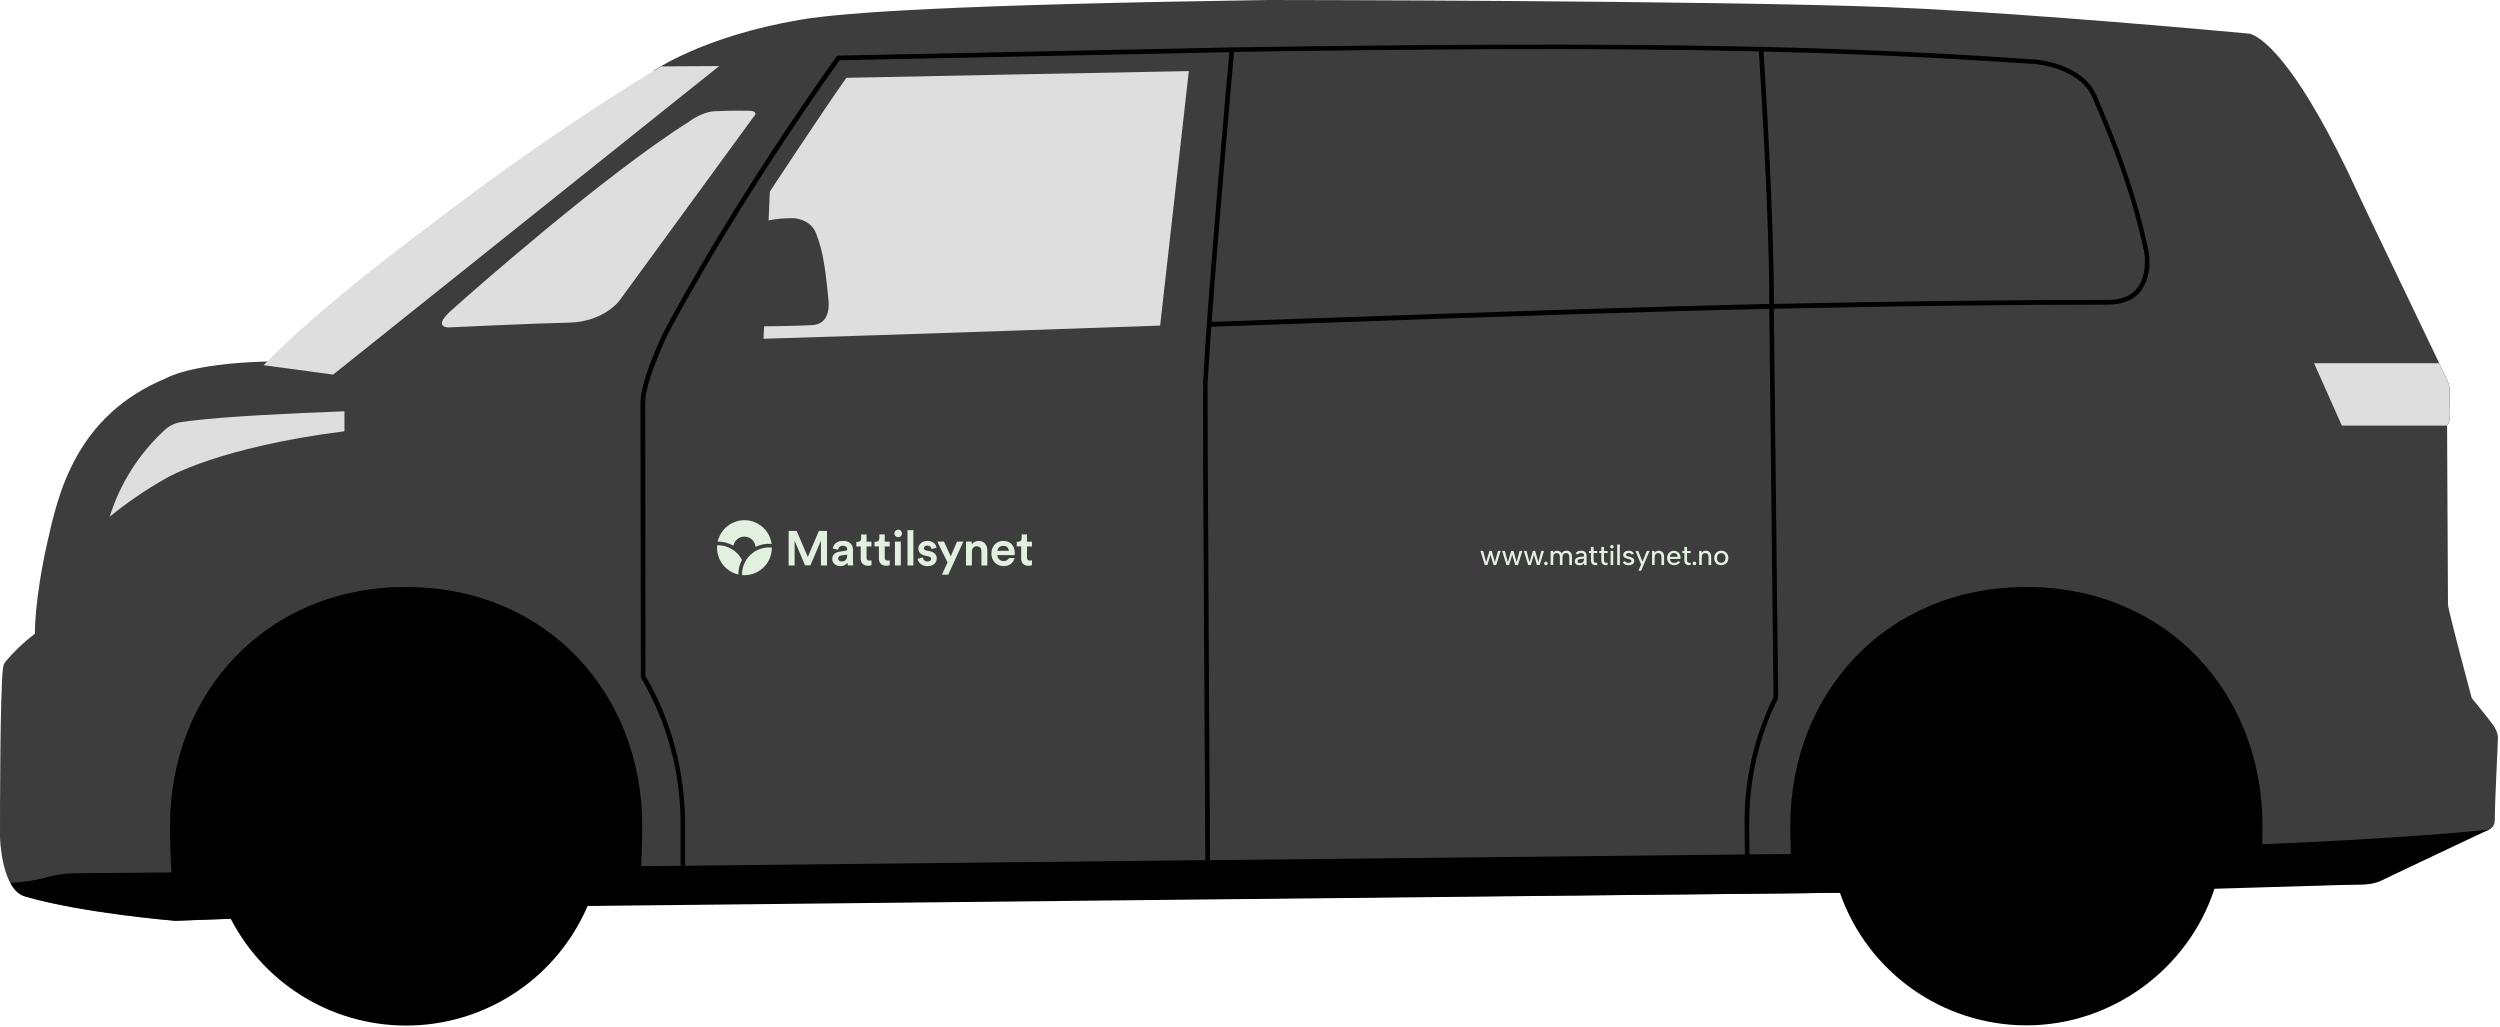
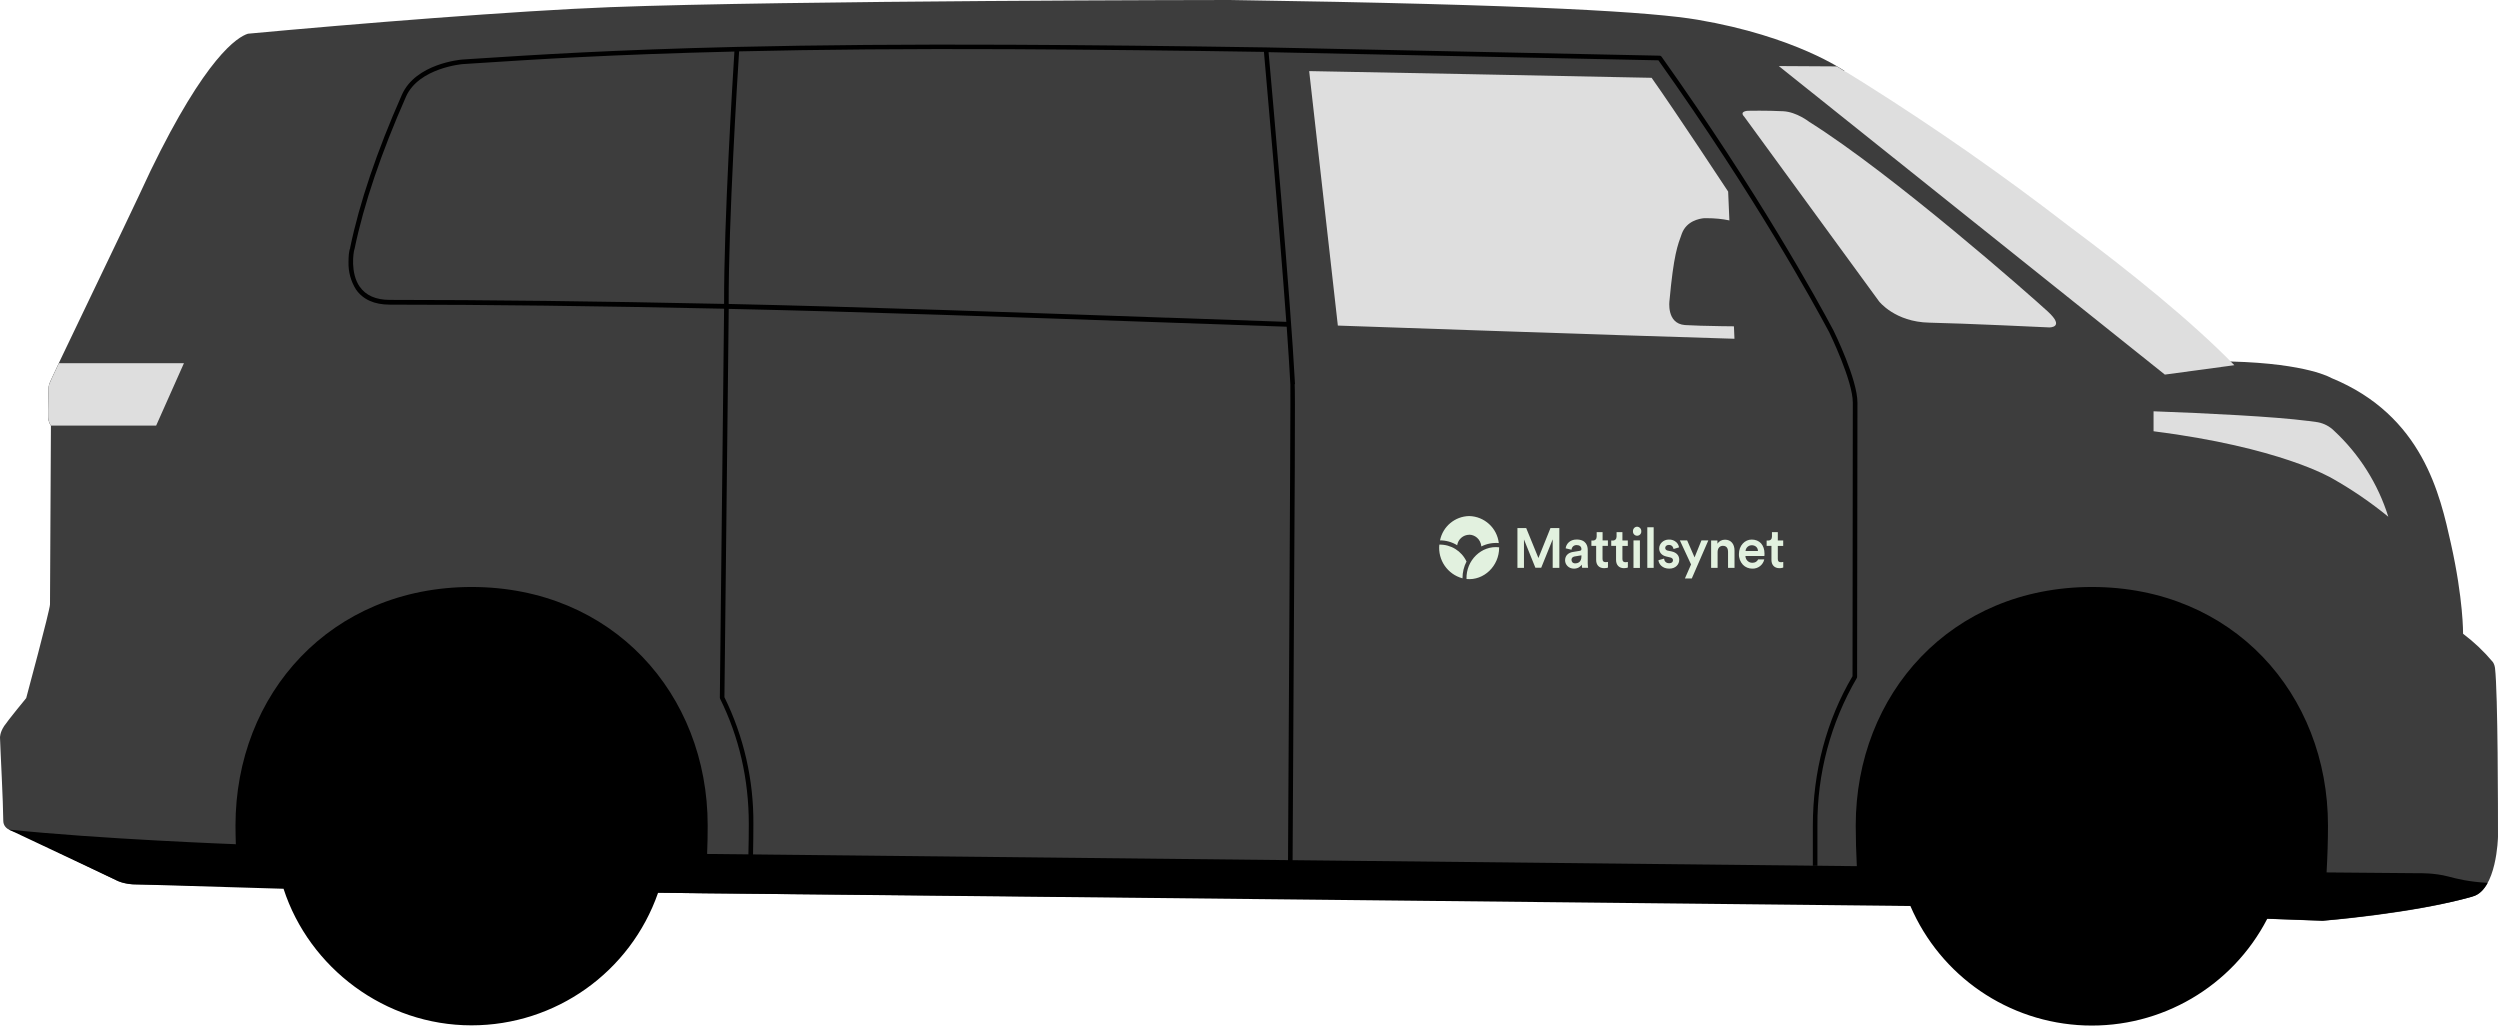
<svg xmlns="http://www.w3.org/2000/svg" width="436" height="179" fill="none" viewBox="0 0 436 179">
-   <path fill="#3D3D3D" d="M434.94 126.65c-.74-1.11-3.87-4.9-3.87-4.9s-4.14-15.39-4.14-16.35l-.16-31.17s.45-.53.49-1.48c.04-.94-.08-5.26-.08-5.26s-.02-.18-.1-.44v-.04c-.2-.82-12.88-26.83-17.7-37.23-9.62-19.85-15.13-23.32-16.98-23.9-18.78-1.75-46.94-4.01-63.14-4.63C298.16.06 221.22 0 221.22 0c-53.9.8-73.88 2.13-81.62 3.44-17.12 2.9-25.65 8.94-25.65 8.94l-.03.02c5.84.1 8.76-.18 8.93-.2A684.05 684.05 0 0 0 91.2 35.1a363.83 363.83 0 0 0-30.21 26.2l-.92.98-13.6.77c-13.36.36-17.42 2.88-17.42 2.88C13.09 72.48 10.1 86.34 8.21 94.79c-2.19 9.77-2.13 15.66-2.13 15.74a31.28 31.28 0 0 0-5.16 4.9c-.12.16-.34.52-.4 1.08C0 120.92 0 141.84 0 145.93c0 .08.2 9.37 4.47 10.44 10.3 2.99 26.1 4.23 26.1 4.23l80.7-2.96 201.42-1.83 99.66-1.56s1.38-.02 2.67-.55l17.74-8.6s2.34-.17 2.32-2c0-1 .14-5.23.26-7.49s.3-6.97.3-6.97.04-.86-.7-1.97v-.01Z" />
-   <path fill="#DEDEDE" d="m115.29 11.58-1.36.86-.24.1-3.1 1.92a450.63 450.63 0 0 0-35.7 24.92C64.08 47.44 53.35 56.1 45.97 63.69l12.13 1.64 67.33-53.81-10.14.06ZM131.41 20.4l-23.47 32.15s-2.77 3.6-8.74 3.72c-5.98.12-20.95.83-20.95.83s-2.83.07.25-2.77c3.09-2.83 27.02-23.9 41.62-33.08 0 0 2.2-1.73 4.52-1.85 2.9-.15 6.18-.08 6.18-.08s1.6.06.6 1.07Z" />
-   <path fill="#E2F1DF" d="M258.19 96.08h.47l.52 1.97.58-1.97h.4l.55 1.97.53-1.97h.47l-.77 2.47h-.46l-.54-1.8-.54 1.8h-.45l-.76-2.47Zm3.78 0h.47l.53 1.97.58-1.97h.4l.55 1.97.52-1.97h.48l-.77 2.47h-.47l-.53-1.8-.55 1.8h-.44l-.77-2.47Zm3.79 0h.47l.52 1.97.58-1.97h.4l.56 1.97.52-1.97h.47l-.77 2.47h-.46l-.54-1.8-.54 1.8h-.45l-.76-2.47Zm3.63 2.4a.3.3 0 0 1-.1-.22.3.3 0 0 1 .1-.22.3.3 0 0 1 .22-.1c.09 0 .15.04.22.1a.3.3 0 0 1 .09.22.3.3 0 0 1-.09.22.3.3 0 0 1-.22.1.3.3 0 0 1-.22-.1Zm1.04-2.4h.42l.03.3a.82.82 0 0 1 .7-.33c.17 0 .32.04.46.12.13.07.24.18.31.34a.77.77 0 0 1 .35-.34c.15-.09.32-.13.5-.13.3 0 .52.1.7.28.16.18.25.45.25.8v1.43h-.46v-1.38c0-.23-.05-.4-.15-.53a.53.53 0 0 0-.43-.18.56.56 0 0 0-.45.19c-.1.13-.16.3-.16.55v1.34h-.46v-1.37c0-.24-.04-.42-.14-.53-.1-.12-.23-.18-.41-.18a.54.54 0 0 0-.45.19c-.1.13-.15.3-.15.55v1.34h-.46v-2.47.01Zm4.44 2.31a.62.62 0 0 1-.23-.5c0-.22.09-.39.24-.52.16-.14.38-.22.68-.25l.7-.08v-.2a.35.35 0 0 0-.14-.28c-.08-.08-.2-.11-.38-.11a.8.8 0 0 0-.36.06.51.51 0 0 0-.22.21l-.37-.2c.08-.16.2-.28.36-.35.16-.08.37-.12.61-.12.3 0 .54.08.7.23a.8.8 0 0 1 .24.6v1.67h-.41l-.05-.37a.75.75 0 0 1-.3.3.98.98 0 0 1-.47.1.94.94 0 0 1-.61-.18Zm1.2-.38c.12-.12.18-.3.18-.53v-.06l-.66.08a.67.67 0 0 0-.35.12.3.3 0 0 0-.12.25c0 .09.04.18.1.24.08.06.18.1.3.1.24 0 .42-.07.54-.2Zm2.2.56a.8.8 0 0 1-.59-.21c-.14-.14-.22-.35-.22-.64v-1.27h-.35v-.37h.35v-.69h.47v.7h.63v.36h-.63v1.21c0 .19.04.31.11.39.07.07.18.1.31.1h.21v.37c-.08.03-.18.04-.3.04Zm1.8 0a.8.8 0 0 1-.58-.21c-.14-.14-.22-.35-.22-.64v-1.27h-.36v-.37h.36v-.69h.47v.7h.63v.36h-.63v1.21c0 .19.03.31.1.39.08.07.19.1.32.1h.21v.37c-.08.03-.19.04-.3.04Zm.83-3.01a.28.28 0 0 1-.08-.2.3.3 0 0 1 .08-.23.29.29 0 0 1 .22-.09c.09 0 .15.03.21.09a.3.3 0 0 1 .1.22c0 .08-.04.16-.1.21a.31.31 0 0 1-.21.09.29.29 0 0 1-.22-.09Zm0 .52h.45v2.47h-.46v-2.47Zm1.14-1.13h.46v3.6h-.46v-3.6Zm1.36 3.5a.93.93 0 0 1-.38-.4l.38-.2c.07.12.15.2.25.24.1.05.23.08.37.08.16 0 .28-.03.37-.1a.28.28 0 0 0 .13-.24.22.22 0 0 0-.07-.17.46.46 0 0 0-.2-.1l-.3-.08-.09-.03a2.17 2.17 0 0 1-.38-.13.85.85 0 0 1-.28-.2.48.48 0 0 1-.12-.34.6.6 0 0 1 .13-.39c.08-.11.2-.2.34-.25a1.28 1.28 0 0 1 1.04.03c.15.09.27.2.36.36l-.38.19a.37.37 0 0 0-.2-.2.81.81 0 0 0-.33-.07.64.64 0 0 0-.33.09.24.24 0 0 0-.13.22c0 .08.03.14.1.18.06.04.16.08.28.1l.17.05c.19.04.34.1.46.14.12.05.22.13.3.22.08.1.13.22.13.38 0 .15-.04.28-.12.39-.08.11-.2.2-.35.26-.16.06-.33.1-.54.1-.24 0-.44-.05-.6-.14v.01Zm2.8-.01-.97-2.36h.48l.74 1.87.75-1.87h.49l-1.48 3.45h-.46l.46-1.1Zm1.91-2.36h.42l.03.31c.08-.1.18-.2.3-.25a.9.9 0 0 1 .4-.1c.3 0 .53.1.7.28.17.18.26.45.26.8v1.43h-.46v-1.38c0-.23-.05-.4-.15-.53-.1-.12-.24-.18-.43-.18a.56.56 0 0 0-.45.19c-.1.13-.16.3-.16.55v1.34h-.45v-2.47.01Zm3.21 2.34c-.18-.11-.32-.26-.43-.46a1.43 1.43 0 0 1 0-1.3 1.16 1.16 0 0 1 1.03-.6c.22 0 .43.04.6.14.18.1.32.24.42.42.1.18.15.38.15.6l-.02.26h-1.83c0 .14.05.27.1.37.07.1.15.18.26.24.1.05.22.08.36.08a1 1 0 0 0 .4-.08.7.7 0 0 0 .29-.23l.38.17c-.12.17-.27.3-.46.4a1.37 1.37 0 0 1-1.25-.02Zm1.17-1.66a.61.61 0 0 0-.24-.22.69.69 0 0 0-.66 0 .7.7 0 0 0-.24.22c-.06.1-.1.21-.13.35h1.35a.64.64 0 0 0-.09-.34Zm2.06 1.8a.8.8 0 0 1-.58-.2c-.14-.14-.22-.35-.22-.64v-1.27h-.35v-.37h.35v-.69h.47v.7h.63v.36h-.63v1.21c0 .19.04.31.11.39.07.07.18.1.3.1h.22v.37c-.08.03-.18.04-.3.04Zm.74-.08a.3.3 0 0 1-.1-.22.3.3 0 0 1 .1-.22.3.3 0 0 1 .22-.1c.08 0 .15.04.22.1a.3.3 0 0 1 .09.22.3.3 0 0 1-.31.31.3.3 0 0 1-.22-.09Zm1.04-2.4h.41l.04.31a.9.9 0 0 1 .3-.25.9.9 0 0 1 .4-.1c.3 0 .53.1.7.28.16.18.25.45.25.8v1.43h-.46v-1.38c0-.23-.04-.4-.14-.53-.1-.12-.25-.18-.43-.18a.56.56 0 0 0-.45.19c-.11.13-.16.3-.16.55v1.34h-.46v-2.47.01Zm3.22 2.34c-.2-.1-.33-.24-.44-.44-.1-.19-.16-.42-.16-.67 0-.26.06-.48.17-.67.1-.19.25-.34.44-.44a1.34 1.34 0 0 1 1.26 0c.19.1.34.25.45.44.1.2.16.42.16.67 0 .25-.05.48-.17.66-.1.2-.26.35-.45.45-.19.1-.4.15-.63.15a1.3 1.3 0 0 1-.63-.15Zm1-.35c.11-.06.2-.16.28-.28.07-.13.1-.3.1-.48s-.03-.34-.1-.47a.73.73 0 0 0-.66-.38.78.78 0 0 0-.36.1.67.67 0 0 0-.27.28c-.07.13-.1.3-.1.47 0 .19.03.35.1.48a.7.7 0 0 0 .27.28.79.79 0 0 0 .75 0h-.01Z" />
-   <path fill="#DEDEDE" d="M427.25 72.75c.04-.94-.08-5.26-.08-5.26s-.02-.18-.1-.44v-.04c-.05-.18-.68-1.54-1.69-3.67h-21.81l4.85 10.89h18.33s.45-.53.5-1.48ZM33.12 73.4s-.66.08-1.7.24a5.47 5.47 0 0 0-2.88 1.52 34.52 34.52 0 0 0-9.41 14.96 69.11 69.11 0 0 1 9.7-6.64c.4-.24 9.26-5.47 31.24-8.27v-3.48c-9.3.34-20.95.91-26.95 1.68ZM207.33 12.4l-5 44.38s-48.38 1.69-69.17 2.3l1.1-25.67s9.2-13.98 13.35-19.84c4.97-.13 59.72-1.17 59.72-1.17Z" />
-   <path fill="#3D3D3D" d="M141.79 56.69c3.28-.25 2.7-4.27 2.7-4.27-.73-8-1.41-9.64-2.15-11.67-.83-2.23-3.06-2.62-3.9-2.7h-.34c-6.16 0-8.71 2.21-11.18 4.43-3.94 3.7-3.7 9.7-3.7 9.7l-1.78.06s-.76.06-.9.1c-.29.11-.44.29-.44.29s-.49.86-.7 1.44c-.2.57-.04.98-.04.98s1.1 1.12 1.6 1.53c.49.41 1.16.44 1.16.44l5.13-.04c4.96-.04 12.05-.12 14.35-.28l.19-.01Z" />
-   <path fill="#000" d="m394.54 147.25-.02.06c.03-1.12.06-2.25.06-3.34 0-22.98-16.64-41.6-41.18-41.6s-41.17 18.62-41.17 41.6c0 1.62.03 3.28.09 4.96l-200.5 2.13c.12-2.42.18-4.8.18-7.09 0-22.98-16.64-41.6-41.18-41.6s-41.17 18.62-41.17 41.6c0 2.68.08 5.46.25 8.3l-.01-.12-16.16.14s-2.63-.08-5.09.58c-1.54.41-3.6.92-6.83 1.1.64 1.18 1.49 2.1 2.66 2.38l-.01.02c10.06 2.85 26.1 4.2 26.1 4.2l9.67-.35a34.44 34.44 0 0 0 62.25-2.22l218.4-2.3a34.46 34.46 0 0 0 32.54 23.12c15.06 0 28.3-10 32.78-23.82l26.14-.78s1.5-.02 2.85-.63l18.89-8.91c-15.8 1.66-39.55 2.55-39.55 2.55l.01.02Z" />
-   <path fill="#000" d="M374.57 43.23h.01c-1.62-7.84-4.65-16.82-9.02-26.7-2.41-5.45-10.23-6.12-10.57-6.15l-2.65-.17a978.35 978.35 0 0 0-45.21-2.03h-.01c-14.17-.33-30.15-.46-47.52-.38-13.47.06-28.53.22-44.76.47L146.2 9.7a.4.4 0 0 0-.32.17c-17 23.9-27.23 42.57-29.98 47.72-.17.35-4.2 8.6-4.2 12.63l.06 47.8c0 .08.02.15.06.21a50.3 50.3 0 0 1 6.87 25.75v7h.8v-7c0-9.4-2.39-18.4-6.92-26.06l-.05-47.7c-.02-3.84 4.07-12.18 4.1-12.25 2.73-5.12 12.9-23.67 29.8-47.46L214.4 9.1c-.54 6.06-3.83 43.02-4.6 57.91h.06c-.11 1.43-.08 11.17.35 83.03 0 .22.19.4.4.4a.4.4 0 0 0 .41-.4c0-.81-.48-81.32-.42-82.95v-.03c.15-2.72.37-6.2.65-10.08l20.81-.73c26.56-.93 54.02-1.9 76.5-2.38l.74 67.72a49.23 49.23 0 0 0-5.05 22.12c0 1.33.02 3.87.06 5.36 0 .22.2.38.4.38h.02c.22 0 .4-.19.4-.41-.05-1.48-.07-4-.07-5.33 0-7.84 1.69-15.2 5-21.86a.42.42 0 0 0 .05-.18l-.75-67.83c22.4-.48 41.47-.71 58.3-.71 2.7 0 4.7-.89 5.9-2.65a8.52 8.52 0 0 0 1.3-4.79c0-.9-.06-1.93-.3-2.43v-.02ZM232.04 55.4l-20.72.73c1.25-17.4 3.49-42.43 3.9-47.08 16.09-.25 31.03-.4 44.4-.47 17.2-.08 33.06.05 47.13.38.27 4.33 1.85 29.5 1.81 44.05-22.48.49-49.95 1.46-76.51 2.4ZM372.91 50c-1.06 1.52-2.83 2.3-5.25 2.3-16.82 0-35.9.23-58.29.7.03-14.51-1.52-39.5-1.8-44.01C329 9.5 342.45 10.37 352.3 11l2.64.17c.08 0 7.68.66 9.9 5.67 4.34 9.83 7.36 18.75 8.96 26.53l.05.12c.15.48.74 4.09-.94 6.5Z" />
-   <path fill="#E2F1DF" d="M151.97 97.72h.02v.85h-.01c-.08.04-.27.1-.61.1-.78 0-1.26-.48-1.26-1.25V95.3h-.77v-.8h.23c.4 0 .62-.24.62-.63v-.66h.94v1.26h.85v.83h-.85v1.97c0 .35.15.5.5.5.14 0 .3-.03.34-.04Zm3.17 0c-.03.01-.2.04-.34.04-.35 0-.5-.15-.5-.5V95.3h.86v-.83h-.86V93.2h-.94v.66c0 .4-.22.62-.61.62h-.24v.81h.77v2.13c0 .77.48 1.25 1.26 1.25.34 0 .53-.06.61-.1h.02v-.85h-.03Zm-6.32.86v.03h-.96v-.02a1.98 1.98 0 0 1-.05-.46c-.15.22-.52.6-1.25.6-.41 0-.77-.13-1.04-.38a1.2 1.2 0 0 1-.38-.88c0-.67.48-1.15 1.27-1.26l1.06-.16c.25-.04.28-.17.28-.28 0-.37-.3-.6-.76-.6-.45 0-.77.27-.82.7l-.94-.2c.08-.66.66-1.34 1.76-1.34 1.6 0 1.77 1.09 1.77 1.55v2.05c0 .4.05.64.05.65Zm-1.06-1.86-1.06.16c-.2.03-.53.14-.53.53 0 .25.18.51.58.51.46 0 1-.18 1-1.04v-.16Zm8.32 1.9h1.02v-4.16h-1.02v4.16Zm-26.25-5.03c.86 0 1.82.61 1.94 1.78.86-.42 1.83-.6 2.8-.51a4.78 4.78 0 0 0-9.4-.41c.97 0 1.91.25 2.74.73a1.95 1.95 0 0 1 1.92-1.59Zm-4.76 1.5a4.8 4.8 0 0 0 3.7 5.11v-.03c0-.88.21-1.74.63-2.52a4.72 4.72 0 0 0-4.33-2.56Zm15.81 2.04-1.94-4.53v-.01h-1.4v6.03h1.04v-4.31l1.82 4.28h.94l1.83-4.3v4.33h1.06V92.6h-1.42l-1.93 4.54Zm-11.47 3.17a4.79 4.79 0 0 0 5.2-4.76v-.04a4.7 4.7 0 0 0-5.2 4.8Zm47.57-3.82c0 .27-.02.34-.02.34h-3.03c.03.59.5 1.03 1.1 1.03.45 0 .76-.18.94-.52h.98c-.05.18-.12.34-.2.5-.3.48-.85.9-1.71.9-.58 0-1.1-.2-1.5-.58-.42-.4-.64-.98-.64-1.64 0-.62.22-1.18.62-1.58a2 2 0 0 1 1.41-.6c1.27 0 2.05.82 2.05 2.15Zm-1.04-.42c-.03-.65-.56-.87-1-.87-.44 0-.93.3-.99.87h2Zm-5.26-1.72c-.51 0-.96.23-1.21.62v-.5h-1v4.16h1.03v-2.4c0-.57.32-.95.83-.95.73 0 .83.56.83.9v2.45h1.03V96c0-1.02-.58-1.66-1.51-1.66Zm-4.87 2.69-1.17-2.56v-.01h-1.17l1.78 3.64-.98 2.12h1.1l2.64-5.76h-1.1l-1.1 2.57Zm14.14.7c-.03 0-.2.03-.33.03-.36 0-.51-.15-.51-.5V95.3h.86v-.83h-.86V93.2h-.93v.66c0 .4-.23.62-.62.62h-.24v.81h.77v2.13c0 .77.48 1.25 1.26 1.25.36 0 .55-.07.62-.1v-.85h-.02Zm-23.3-5.36c-.38 0-.67.3-.67.67 0 .36.29.65.66.65.38 0 .67-.29.67-.65 0-.37-.3-.67-.67-.67Zm1.62 6.25h1.02v-6.17h-1.02v6.17Zm3.9-2.5Zm-.01 0-.63-.12c-.25-.05-.4-.2-.4-.41 0-.25.25-.45.58-.45.62 0 .73.5.74.6v.02l.88-.25v-.02c-.02-.13-.1-.45-.4-.74a1.7 1.7 0 0 0-1.22-.42c-.86 0-1.55.6-1.55 1.34 0 .61.43 1.07 1.13 1.22l.62.14c.3.06.47.21.47.43 0 .23-.2.46-.6.46-.57 0-.8-.37-.83-.69v-.02l-.9.25v.01c.03.29.2.59.43.81.32.3.77.46 1.3.46 1.04 0 1.59-.68 1.59-1.34 0-.67-.44-1.1-1.21-1.27Z" />
+   <path fill="#3D3D3D" d="M.7 126.65c.75-1.11 3.87-4.9 3.87-4.9s4.15-15.39 4.15-16.35l.16-31.17s-.45-.53-.49-1.48c-.04-.94.08-5.26.08-5.26s.02-.18.1-.44v-.04c.2-.82 12.88-26.83 17.69-37.23C35.89 9.93 41.39 6.46 43.24 5.88 62.03 4.13 90.2 1.87 106.4 1.25 137.5.06 214.43 0 214.43 0c53.89.8 73.88 2.13 81.62 3.44 17.12 2.9 25.64 8.94 25.64 8.94l.04.02c-5.85.1-8.76-.18-8.93-.2a683.92 683.92 0 0 1 31.65 22.9 363.72 363.72 0 0 1 30.2 26.2l.93.98 13.6.77c13.36.36 17.42 2.88 17.42 2.88 15.96 6.55 18.95 20.41 20.84 28.86 2.18 9.77 2.12 15.66 2.12 15.74a31.3 31.3 0 0 1 5.17 4.9c.12.16.33.52.4 1.08.52 4.4.52 25.32.52 29.41 0 .08-.21 9.37-4.47 10.44-10.31 2.99-26.1 4.23-26.1 4.23l-80.7-2.96-201.42-1.83-99.66-1.56s-1.38-.02-2.67-.55l-17.74-8.6s-2.34-.17-2.32-2c0-1-.14-5.23-.26-7.49S0 128.63 0 128.63s-.03-.86.7-1.97v-.01Z" />
+   <path fill="#DEDEDE" d="m320.36 11.58 1.36.86.23.1 3.1 1.92a450.7 450.7 0 0 1 35.7 24.92c10.82 8.06 21.54 16.73 28.92 24.31l-12.12 1.64-67.33-53.81 10.14.06ZM304.23 20.4l23.47 32.15s2.77 3.6 8.75 3.72c5.98.12 20.94.83 20.94.83s2.84.07-.25-2.77c-3.08-2.83-27-23.9-41.61-33.08 0 0-2.2-1.73-4.53-1.85-2.89-.15-6.17-.08-6.17-.08s-1.61.06-.6 1.07ZM8.4 72.75c-.04-.94.08-5.26.08-5.26s.02-.18.1-.44v-.04c.05-.18.68-1.54 1.69-3.67h21.81l-4.85 10.89H8.89s-.45-.53-.49-1.48ZM402.52 73.4s.67.08 1.71.24a5.46 5.46 0 0 1 2.87 1.52 34.52 34.52 0 0 1 9.42 14.96 69.14 69.14 0 0 0-9.7-6.64c-.41-.24-9.26-5.47-31.24-8.27v-3.48c9.29.34 20.95.91 26.95 1.68ZM228.32 12.4l5 44.38s48.37 1.69 69.17 2.3l-1.1-25.67s-9.2-13.98-13.35-19.84c-4.98-.13-59.72-1.17-59.72-1.17Z" />
+   <path fill="#3D3D3D" d="M293.86 56.69c-3.29-.25-2.7-4.27-2.7-4.27.73-8 1.41-9.64 2.15-11.67.83-2.23 3.06-2.62 3.9-2.7h.34c6.16 0 8.7 2.21 11.18 4.43 3.94 3.7 3.7 9.7 3.7 9.7l1.78.06s.76.06.89.1c.3.11.44.29.44.29s.5.86.7 1.44c.21.57.04.98.04.98s-1.09 1.12-1.58 1.53c-.5.41-1.17.44-1.17.44l-5.13-.04c-4.96-.04-12.05-.12-14.35-.28l-.19-.01Z" />
+   <path fill="#000" d="m41.1 147.25.03.06c-.03-1.12-.06-2.25-.06-3.34 0-22.98 16.64-41.6 41.18-41.6s41.17 18.62 41.17 41.6c0 1.62-.03 3.28-.1 4.96l200.51 2.13c-.12-2.42-.19-4.8-.19-7.09 0-22.98 16.65-41.6 41.19-41.6S406 120.99 406 143.97c0 2.68-.09 5.46-.25 8.3v-.12l16.16.14s2.63-.08 5.1.58c1.53.41 3.6.92 6.83 1.1-.64 1.18-1.5 2.1-2.66 2.38l.01.02c-10.06 2.85-26.11 4.2-26.11 4.2l-9.66-.35a34.44 34.44 0 0 1-62.25-2.22l-218.4-2.3a34.46 34.46 0 0 1-32.55 23.12c-15.05 0-28.29-10-32.77-23.82l-26.15-.78s-1.5-.02-2.84-.63l-18.9-8.91c15.8 1.66 39.55 2.55 39.55 2.55v.02Z" />
+   <path fill="#000" d="M61.08 43.23h-.02c1.62-7.84 4.66-16.82 9.03-26.7 2.41-5.45 10.23-6.12 10.56-6.15l2.66-.17c9.91-.64 23.48-1.52 45.21-2.03 14.17-.33 30.16-.46 47.53-.38 13.46.06 28.52.22 44.76.47l68.64 1.44a.4.4 0 0 1 .32.17c17 23.9 27.23 42.57 29.97 47.72.18.35 4.21 8.6 4.2 12.63l-.06 47.8c0 .08-.02.15-.05.21a50.3 50.3 0 0 0-6.87 25.75v7h-.8v-7c0-9.4 2.39-18.4 6.92-26.06l.05-47.7c.01-3.84-4.07-12.18-4.1-12.25-2.73-5.12-12.9-23.67-29.8-47.46L221.24 9.1c.55 6.06 3.84 43.02 4.61 57.91h-.06c.1 1.43.07 11.17-.36 83.03a.4.4 0 0 1-.8 0c0-.81.48-81.32.41-82.95v-.02c-.14-2.73-.37-6.2-.64-10.09l-20.82-.73c-26.56-.93-54.02-1.9-76.49-2.38l-.75 67.72a49.23 49.23 0 0 1 5.05 22.12c0 1.33-.02 3.87-.06 5.36a.4.4 0 0 1-.4.38h-.01a.4.4 0 0 1-.4-.41c.05-1.48.07-4 .07-5.33 0-7.84-1.7-15.2-5.01-21.86a.42.42 0 0 1-.04-.18l.74-67.83c-22.4-.48-41.46-.71-58.3-.71-2.7 0-4.68-.89-5.9-2.65a8.52 8.52 0 0 1-1.3-4.79c0-.9.06-1.93.3-2.43v-.02ZM203.6 55.4l20.73.73c-1.26-17.4-3.49-42.42-3.9-47.08a4113.4 4113.4 0 0 0-44.4-.47c-17.2-.08-33.06.05-47.13.38-.28 4.33-1.85 29.5-1.82 44.05 22.48.49 49.95 1.46 76.52 2.4ZM62.74 50c1.05 1.52 2.82 2.3 5.24 2.3 16.83 0 35.9.23 58.3.7-.04-14.51 1.52-39.5 1.8-44.01-21.44.51-34.9 1.38-44.73 2.02l-2.65.17c-.07 0-7.67.66-9.89 5.67-4.34 9.83-7.36 18.75-8.97 26.53 0 .04-.02.08-.04.12-.15.48-.74 4.09.93 6.5Z" />
+   <path fill="#E2F1DF" d="M280.4 98.01h.03v.97l-.01.01c-.1.04-.3.1-.67.1-.85 0-1.38-.54-1.38-1.42V95.2h-.83v-.93h.25c.43 0 .67-.26.67-.71v-.76h1.03v1.45h.93v.95h-.94v2.27c0 .4.17.57.56.57.15 0 .33-.03.36-.04Zm3.47 0c-.04 0-.21.04-.37.04-.38 0-.55-.17-.55-.57v-2.27h.94v-.95h-.94V92.8h-1.02v.76c0 .45-.25.71-.67.71H281v.93h.84v2.46c0 .88.53 1.43 1.38 1.43.37 0 .57-.07.66-.11h.02V98h-.03Zm-6.9.99v.03h-1.05V99a2.4 2.4 0 0 1-.05-.53c-.17.25-.58.7-1.37.7-.45 0-.85-.16-1.13-.45a1.42 1.42 0 0 1-.42-1c0-.79.52-1.33 1.38-1.46l1.16-.19c.28-.04.31-.2.31-.31 0-.44-.33-.7-.83-.7-.5 0-.84.31-.9.81l-1.02-.24c.09-.75.72-1.54 1.91-1.54 1.76 0 1.94 1.26 1.94 1.8v2.35c0 .45.06.74.06.75Zm-1.17-2.15-1.15.19c-.22.03-.58.16-.58.61 0 .29.2.6.63.6.5 0 1.1-.22 1.1-1.21v-.19Zm9.1 2.2H286v-4.8h-1.12v4.8Zm-28.68-5.8c.95 0 1.99.71 2.13 2.05.94-.48 2-.68 3.04-.59a5.32 5.32 0 0 0-5.17-4.71 5.29 5.29 0 0 0-5.08 4.24c1.05 0 2.09.29 2.99.85a2.16 2.16 0 0 1 2.1-1.83Zm-5.2 1.73a5.49 5.49 0 0 0 4.04 5.88v-.03c0-1.02.24-2.01.7-2.9a5.12 5.12 0 0 0-4.73-2.95Zm17.28 2.34-2.12-5.2v-.02h-1.54v6.94h1.14v-4.96l1.99 4.93h1.02l2-4.95v4.98h1.16V92.1h-1.55l-2.1 5.22Zm-12.54 3.66c3.03.3 5.7-2.27 5.69-5.48v-.05c-3.07-.37-5.8 2.28-5.69 5.53Zm51.97-4.4c0 .3-.03.39-.03.39h-3.3c.03.68.55 1.18 1.2 1.18.49 0 .83-.2 1.03-.6v.01h1.06a2.06 2.06 0 0 1-2.1 1.61c-.61 0-1.2-.24-1.62-.67a2.62 2.62 0 0 1-.7-1.89c0-.7.24-1.35.68-1.82.4-.44.97-.69 1.54-.69 1.38 0 2.24.95 2.24 2.48Zm-1.14-.49c-.03-.74-.6-1-1.09-1-.48 0-1.02.35-1.08 1h2.17Zm-5.75-1.97c-.56 0-1.04.26-1.32.7v-.56h-1.1v4.78h1.13v-2.76c0-.66.36-1.09.92-1.09.79 0 .9.64.9 1.03v2.82h1.13v-3.02c0-1.17-.64-1.9-1.66-1.9Zm-5.31 3.09-1.28-2.94-.01-.02h-1.27l1.95 4.19-1.07 2.44h1.2l2.88-6.63h-1.2l-1.2 2.96Zm15.44.8c-.04 0-.21.04-.36.04-.4 0-.56-.17-.56-.57v-2.27h.94v-.95h-.94V92.8h-1.02v.76c0 .45-.24.71-.67.71h-.26v.93h.84v2.46c0 .88.53 1.43 1.38 1.43.38 0 .6-.08.67-.11h.01V98h-.03Zm-25.46-6.15c-.4 0-.72.34-.72.76a.73.73 0 1 0 1.45 0 .75.75 0 0 0-.73-.76Zm1.78 7.18h1.11v-7.09h-1.11v7.1Zm4.25-2.87Zm0 0-.69-.14c-.27-.06-.44-.24-.44-.48 0-.29.28-.52.63-.52.69 0 .8.58.82.7v.02l.96-.29v-.02a1.58 1.58 0 0 0-.44-.85 1.8 1.8 0 0 0-1.34-.49c-.93 0-1.68.7-1.68 1.55 0 .7.46 1.23 1.23 1.4l.67.16c.34.07.51.24.51.5s-.2.52-.65.52c-.62 0-.87-.42-.9-.78v-.03l-.99.28v.02c.04.33.21.68.47.93.35.34.84.52 1.43.52 1.13 0 1.73-.77 1.73-1.54 0-.76-.48-1.27-1.32-1.46Z" />
</svg>
